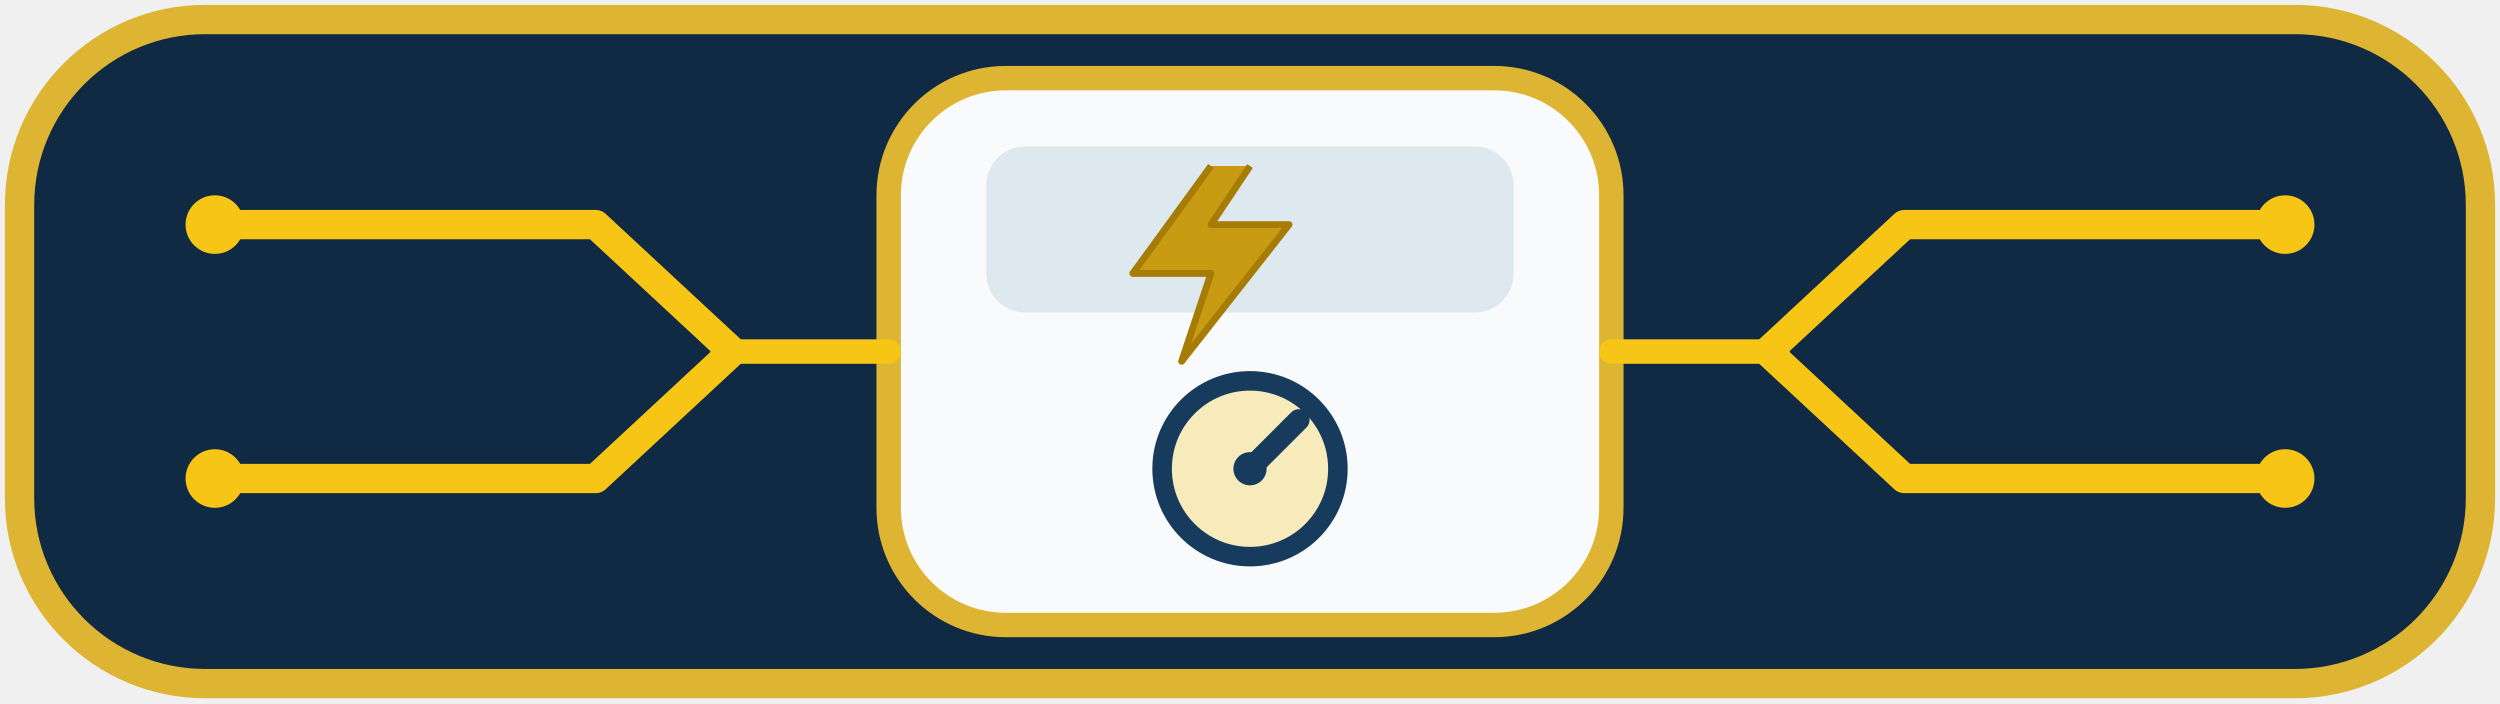
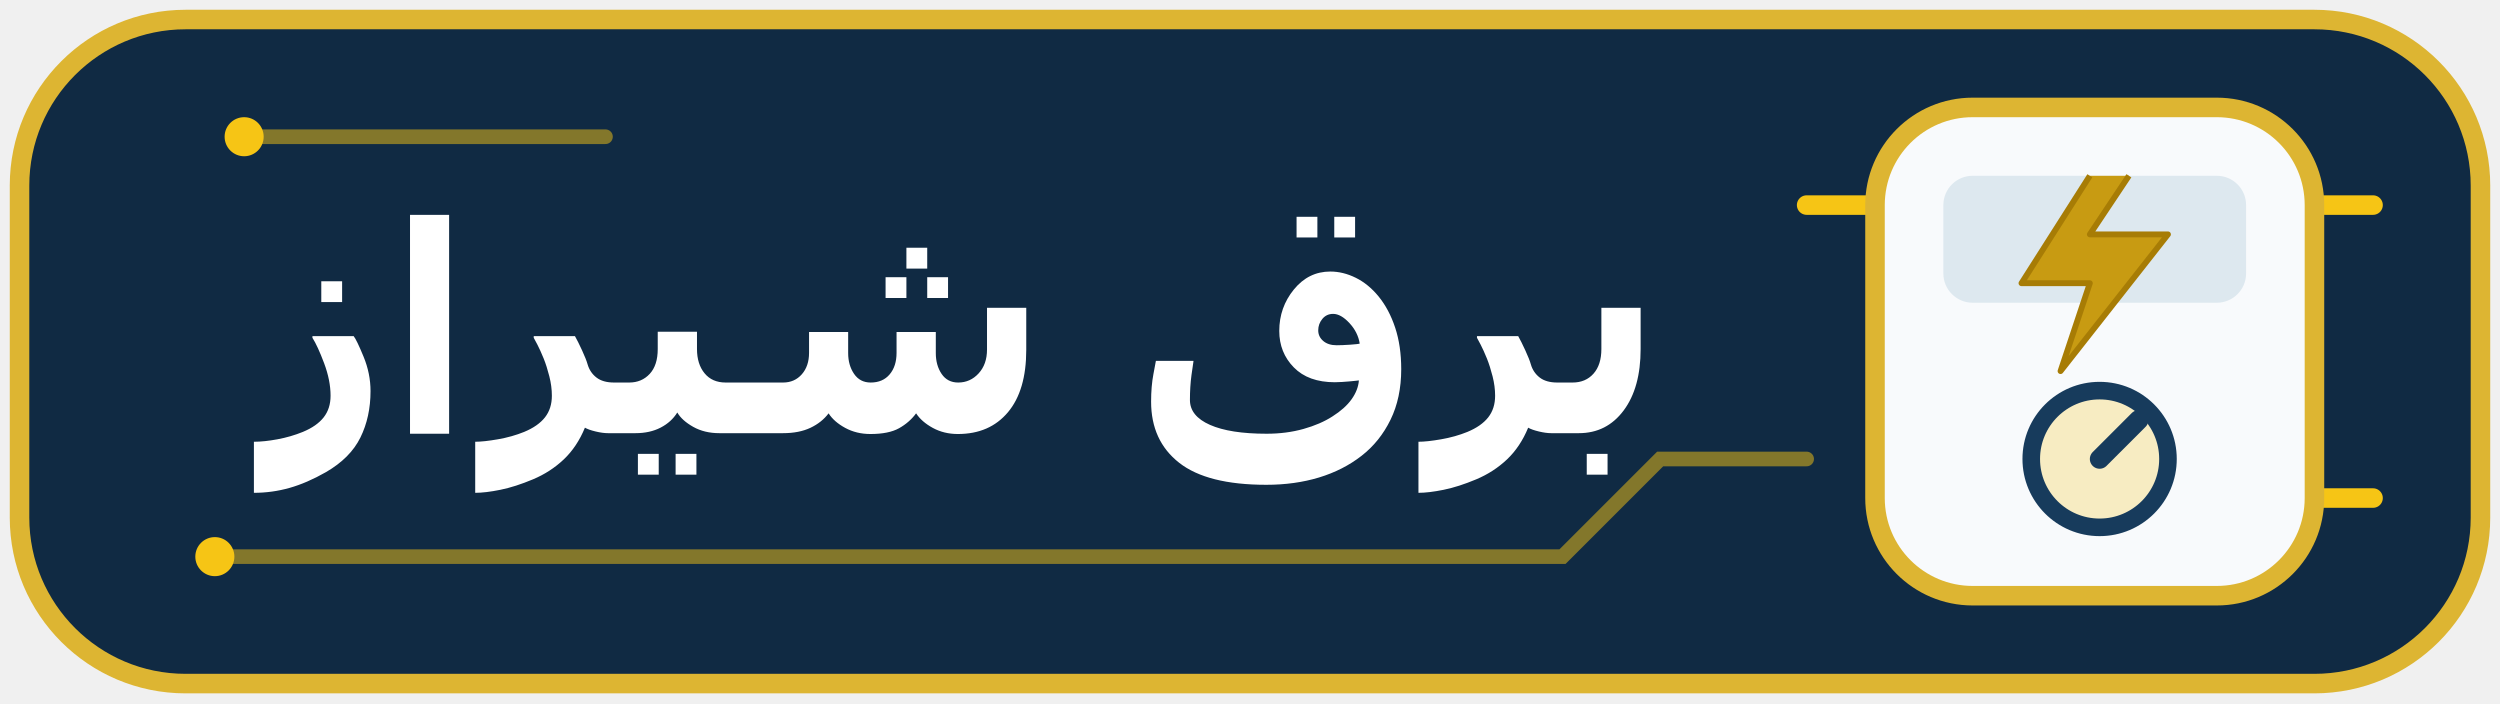
<svg xmlns="http://www.w3.org/2000/svg" viewBox="0 0 256 72" fill="none" role="img" aria-labelledby="title desc">
-   <rect x="2" y="2" width="252" height="68" rx="19" fill="#102A43" stroke="#DDB532" stroke-width="3" />
-   <path d="M23 23h38l14 13-14 13H23" stroke="#F6C515" stroke-width="3" stroke-linecap="round" stroke-linejoin="round" />
-   <circle cx="22" cy="23" r="3" fill="#F6C515" />
-   <circle cx="22" cy="49" r="3" fill="#F6C515" />
-   <path d="M233 23h-38l-14 13 14 13h38" stroke="#F6C515" stroke-width="3" stroke-linecap="round" stroke-linejoin="round" />
-   <circle cx="234" cy="23" r="3" fill="#F6C515" />
-   <circle cx="234" cy="49" r="3" fill="#F6C515" />
-   <rect x="91" y="8" width="74" height="56" rx="12" fill="#F8FAFC" stroke="#DDB532" stroke-width="2.5" />
-   <rect x="101" y="15" width="54" height="17" rx="4" fill="#DDE8EF" />
-   <path d="m124 17-8 11h8l-3 9 11-14h-8l4-6" fill="#C89B12" stroke="#A77C05" stroke-width=".7" stroke-linejoin="round" />
-   <circle cx="128" cy="48" r="9" fill="#F6C515" fill-opacity=".28" stroke="#173B5C" stroke-width="2" />
-   <path d="m128 48 5-5" stroke="#173B5C" stroke-width="2.2" stroke-linecap="round" />
-   <circle cx="128" cy="48" r="1.7" fill="#173B5C" />
-   <path d="M74 36h17m74 0h17" stroke="#F6C515" stroke-width="2.5" stroke-linecap="round" />
+   <rect x="2" y="2" width="252" height="68" rx="17" fill="#102A43" stroke="#DDB532" stroke-width="2" />
+   <path d="M22 57h138l10-10h15M25 14h37" stroke="#F6C515" stroke-opacity=".5" stroke-width="1.5" stroke-linecap="round" />
+   <circle cx="22" cy="57" r="2" fill="#F6C515" />
+   <circle cx="25" cy="14" r="2" fill="#F6C515" />
+   <path d="M185 21h8m45 0h5m-5 30h5" stroke="#F6C515" stroke-width="2" stroke-linecap="round" />
+   <rect x="192" y="11" width="45" height="50" rx="10" fill="#F8FAFC" stroke="#DDB532" stroke-width="2" />
+   <rect x="199" y="18" width="31" height="13" rx="3" fill="#DDE8EF" />
+   <path d="m214 18-7 11h7l-3 9 11-14h-8l4-6" fill="#C89B12" stroke="#A77C05" stroke-width=".6" stroke-linejoin="round" />
+   <circle cx="215" cy="47" r="7" fill="#F6C515" fill-opacity=".25" stroke="#173B5C" stroke-width="1.8" />
+   <path d="m215 47 4-4" stroke="#173B5C" stroke-width="2" stroke-linecap="round" />
+   <g fill="#FFFFFF" transform="translate(170.3192 14.83972) scale(0.921925)">
+     <path fill-rule="nonzero" d="M-8.5,34.314L-6.188,34.314 -6.188,36.626 -8.5,36.626 -8.5,34.314z M-6.875,18.095L-2.516,18.095 -2.516,22.673C-2.516,25.538 -3.143,27.811 -4.398,29.493 -5.654,31.176 -7.312,32.017 -9.375,32.017L-12,32.017 -12,26.392 -10.078,26.392C-9.109,26.392 -8.333,26.064 -7.75,25.407 -7.167,24.751 -6.875,23.84 -6.875,22.673L-6.875,18.095z M-20.693,21.235L-16.115,21.235C-15.896,21.621 -15.633,22.147 -15.326,22.814 -15.019,23.48 -14.813,24.001 -14.709,24.376 -14.532,24.98 -14.204,25.467 -13.725,25.837 -13.245,26.207 -12.594,26.392 -11.771,26.392L-10.912,26.392 -10.912,32.017 -12.443,32.017C-12.839,32.017 -13.297,31.954 -13.818,31.829 -14.339,31.704 -14.735,31.564 -15.006,31.407 -15.589,32.824 -16.373,33.998 -17.357,34.931 -18.342,35.863 -19.48,36.6 -20.771,37.142 -22.084,37.694 -23.292,38.082 -24.396,38.306 -25.501,38.53 -26.433,38.642 -27.193,38.642L-27.193,32.97C-26.558,32.97 -25.717,32.879 -24.67,32.696 -23.623,32.514 -22.652,32.241 -21.756,31.876 -20.725,31.449 -19.954,30.91 -19.443,30.259 -18.933,29.608 -18.678,28.808 -18.678,27.86 -18.678,27.163 -18.771,26.444 -18.959,25.704 -19.146,24.965 -19.355,24.308 -19.584,23.735 -19.844,23.1 -20.076,22.587 -20.279,22.196 -20.482,21.806 -20.62,21.548 -20.693,21.423L-20.693,21.235z M-36.669,18.767C-37.158,18.767 -37.557,18.952 -37.864,19.321 -38.171,19.691 -38.325,20.116 -38.325,20.595 -38.325,21.064 -38.14,21.457 -37.77,21.774 -37.401,22.092 -36.903,22.251 -36.278,22.251 -35.882,22.251 -35.38,22.23 -34.77,22.189 -34.161,22.147 -33.809,22.105 -33.716,22.064 -33.851,21.22 -34.234,20.459 -34.864,19.782 -35.494,19.105 -36.096,18.767 -36.669,18.767z M-36.981,14.064C-36.033,14.064 -35.091,14.295 -34.153,14.759 -33.216,15.222 -32.372,15.913 -31.622,16.829 -30.841,17.788 -30.226,18.944 -29.778,20.298 -29.33,21.652 -29.106,23.189 -29.106,24.907 -29.106,27.032 -29.502,28.905 -30.294,30.524 -31.085,32.144 -32.158,33.48 -33.513,34.532 -34.877,35.595 -36.453,36.397 -38.239,36.939 -40.026,37.48 -41.976,37.751 -44.091,37.751 -48.466,37.751 -51.692,36.936 -53.77,35.306 -55.848,33.676 -56.888,31.413 -56.888,28.517 -56.888,27.371 -56.802,26.35 -56.63,25.454 -56.458,24.558 -56.367,24.069 -56.356,23.985L-52.184,23.985 -52.184,24.048C-52.216,24.204 -52.289,24.709 -52.403,25.564 -52.518,26.418 -52.575,27.34 -52.575,28.329 -52.575,29.517 -51.833,30.439 -50.348,31.095 -48.864,31.751 -46.768,32.079 -44.059,32.079 -42.591,32.079 -41.226,31.902 -39.966,31.548 -38.705,31.194 -37.632,30.73 -36.747,30.157 -35.809,29.564 -35.098,28.926 -34.614,28.243 -34.13,27.561 -33.861,26.866 -33.809,26.157 -33.934,26.178 -34.07,26.194 -34.216,26.204 -34.361,26.215 -34.575,26.235 -34.856,26.267 -35.096,26.288 -35.367,26.308 -35.669,26.329 -35.971,26.35 -36.242,26.36 -36.481,26.36 -38.44,26.36 -39.958,25.811 -41.036,24.712 -42.114,23.613 -42.653,22.261 -42.653,20.657 -42.653,18.918 -42.111,17.384 -41.028,16.056 -39.945,14.728 -38.596,14.064 -36.981,14.064z M-36.544,7.985L-34.231,7.985 -34.231,10.282 -36.544,10.282 -36.544,7.985z M-40.731,7.985L-38.419,7.985 -38.419,10.282 -40.731,10.282 -40.731,7.985z M-75.114,18.095L-70.755,18.095 -70.755,22.767C-70.755,25.767 -71.432,28.074 -72.786,29.689 -74.14,31.303 -75.994,32.11 -78.348,32.11 -79.38,32.11 -80.309,31.884 -81.137,31.431 -81.965,30.978 -82.583,30.439 -82.989,29.814 -83.489,30.491 -84.122,31.043 -84.887,31.47 -85.653,31.897 -86.713,32.11 -88.067,32.11 -89.098,32.11 -90.031,31.884 -90.864,31.431 -91.697,30.978 -92.312,30.439 -92.708,29.814 -93.218,30.491 -93.893,31.027 -94.731,31.423 -95.57,31.819 -96.583,32.017 -97.77,32.017L-104.395,32.017 -104.395,26.392 -97.77,26.392C-96.916,26.392 -96.221,26.087 -95.684,25.478 -95.148,24.868 -94.88,24.074 -94.88,23.095L-94.88,20.782 -90.536,20.782 -90.536,23.126C-90.536,24.022 -90.317,24.79 -89.88,25.431 -89.442,26.071 -88.827,26.392 -88.036,26.392 -87.14,26.392 -86.437,26.09 -85.926,25.485 -85.416,24.881 -85.161,24.084 -85.161,23.095L-85.161,20.782 -80.801,20.782 -80.801,23.126C-80.801,24.032 -80.585,24.803 -80.153,25.439 -79.721,26.074 -79.109,26.392 -78.317,26.392 -77.421,26.392 -76.663,26.053 -76.044,25.376 -75.424,24.699 -75.114,23.819 -75.114,22.735L-75.114,18.095z M-81.755,14.689L-79.442,14.689 -79.442,17.001 -81.755,17.001 -81.755,14.689z M-86.38,14.689L-84.067,14.689 -84.067,17.001 -86.38,17.001 -86.38,14.689z M-84.067,11.423L-81.755,11.423 -81.755,13.735 -84.067,13.735 -84.067,11.423z M-109.702,34.314L-107.39,34.314 -107.39,36.626 -109.702,36.626 -109.702,34.314z M-113.89,34.314L-111.577,34.314 -111.577,36.626 -113.89,36.626 -113.89,34.314z M-111.687,20.751L-107.327,20.751 -107.327,22.673C-107.327,23.788 -107.046,24.686 -106.483,25.368 -105.921,26.051 -105.14,26.392 -104.14,26.392L-103.296,26.392 -103.296,32.017 -104.843,32.017C-105.947,32.017 -106.916,31.782 -107.749,31.314 -108.582,30.845 -109.171,30.314 -109.515,29.72 -109.952,30.428 -110.569,30.988 -111.366,31.399 -112.163,31.811 -113.093,32.017 -114.155,32.017L-116.78,32.017 -116.78,26.392 -114.858,26.392C-113.931,26.392 -113.171,26.071 -112.577,25.431 -111.983,24.79 -111.687,23.871 -111.687,22.673L-111.687,20.751z M-125.461,21.235L-120.883,21.235C-120.664,21.621 -120.401,22.147 -120.094,22.814 -119.787,23.48 -119.581,24.001 -119.477,24.376 -119.3,24.98 -118.972,25.467 -118.492,25.837 -118.013,26.207 -117.362,26.392 -116.539,26.392L-115.68,26.392 -115.68,32.017 -117.211,32.017C-117.607,32.017 -118.065,31.954 -118.586,31.829 -119.107,31.704 -119.503,31.564 -119.774,31.407 -120.357,32.824 -121.141,33.998 -122.125,34.931 -123.11,35.863 -124.248,36.6 -125.539,37.142 -126.852,37.694 -128.06,38.082 -129.164,38.306 -130.269,38.53 -131.201,38.642 -131.961,38.642L-131.961,32.97C-131.326,32.97 -130.485,32.879 -129.438,32.696 -128.391,32.514 -127.42,32.241 -126.524,31.876 -125.492,31.449 -124.722,30.91 -124.211,30.259 -123.701,29.608 -123.446,28.808 -123.446,27.86 -123.446,27.163 -123.539,26.444 -123.727,25.704 -123.914,24.965 -124.123,24.308 -124.352,23.735 -124.612,23.1 -124.844,22.587 -125.047,22.196 -125.25,21.806 -125.388,21.548 -125.461,21.423L-125.461,21.235z M-139.202,7.767L-134.859,7.767 -134.859,32.079 -139.202,32.079 -139.202,7.767z M-150.041,21.235L-145.463,21.235C-145.244,21.506 -144.877,22.267 -144.362,23.517 -143.846,24.767 -143.588,26.043 -143.588,27.345 -143.588,29.261 -143.963,30.98 -144.713,32.501 -145.463,34.022 -146.739,35.303 -148.541,36.345 -149.947,37.147 -151.294,37.73 -152.58,38.095 -153.867,38.459 -155.187,38.642 -156.541,38.642L-156.541,32.97C-155.781,32.97 -154.908,32.879 -153.924,32.696 -152.94,32.514 -152,32.241 -151.104,31.876 -150.072,31.449 -149.302,30.91 -148.791,30.259 -148.281,29.608 -148.026,28.808 -148.026,27.86 -148.026,26.725 -148.265,25.519 -148.744,24.243 -149.224,22.967 -149.656,22.027 -150.041,21.423L-150.041,21.235z M-149.057,15.142L-146.744,15.142 -146.744,17.454 -149.057,17.454 -149.057,15.142z" />
+   </g>
</svg>
